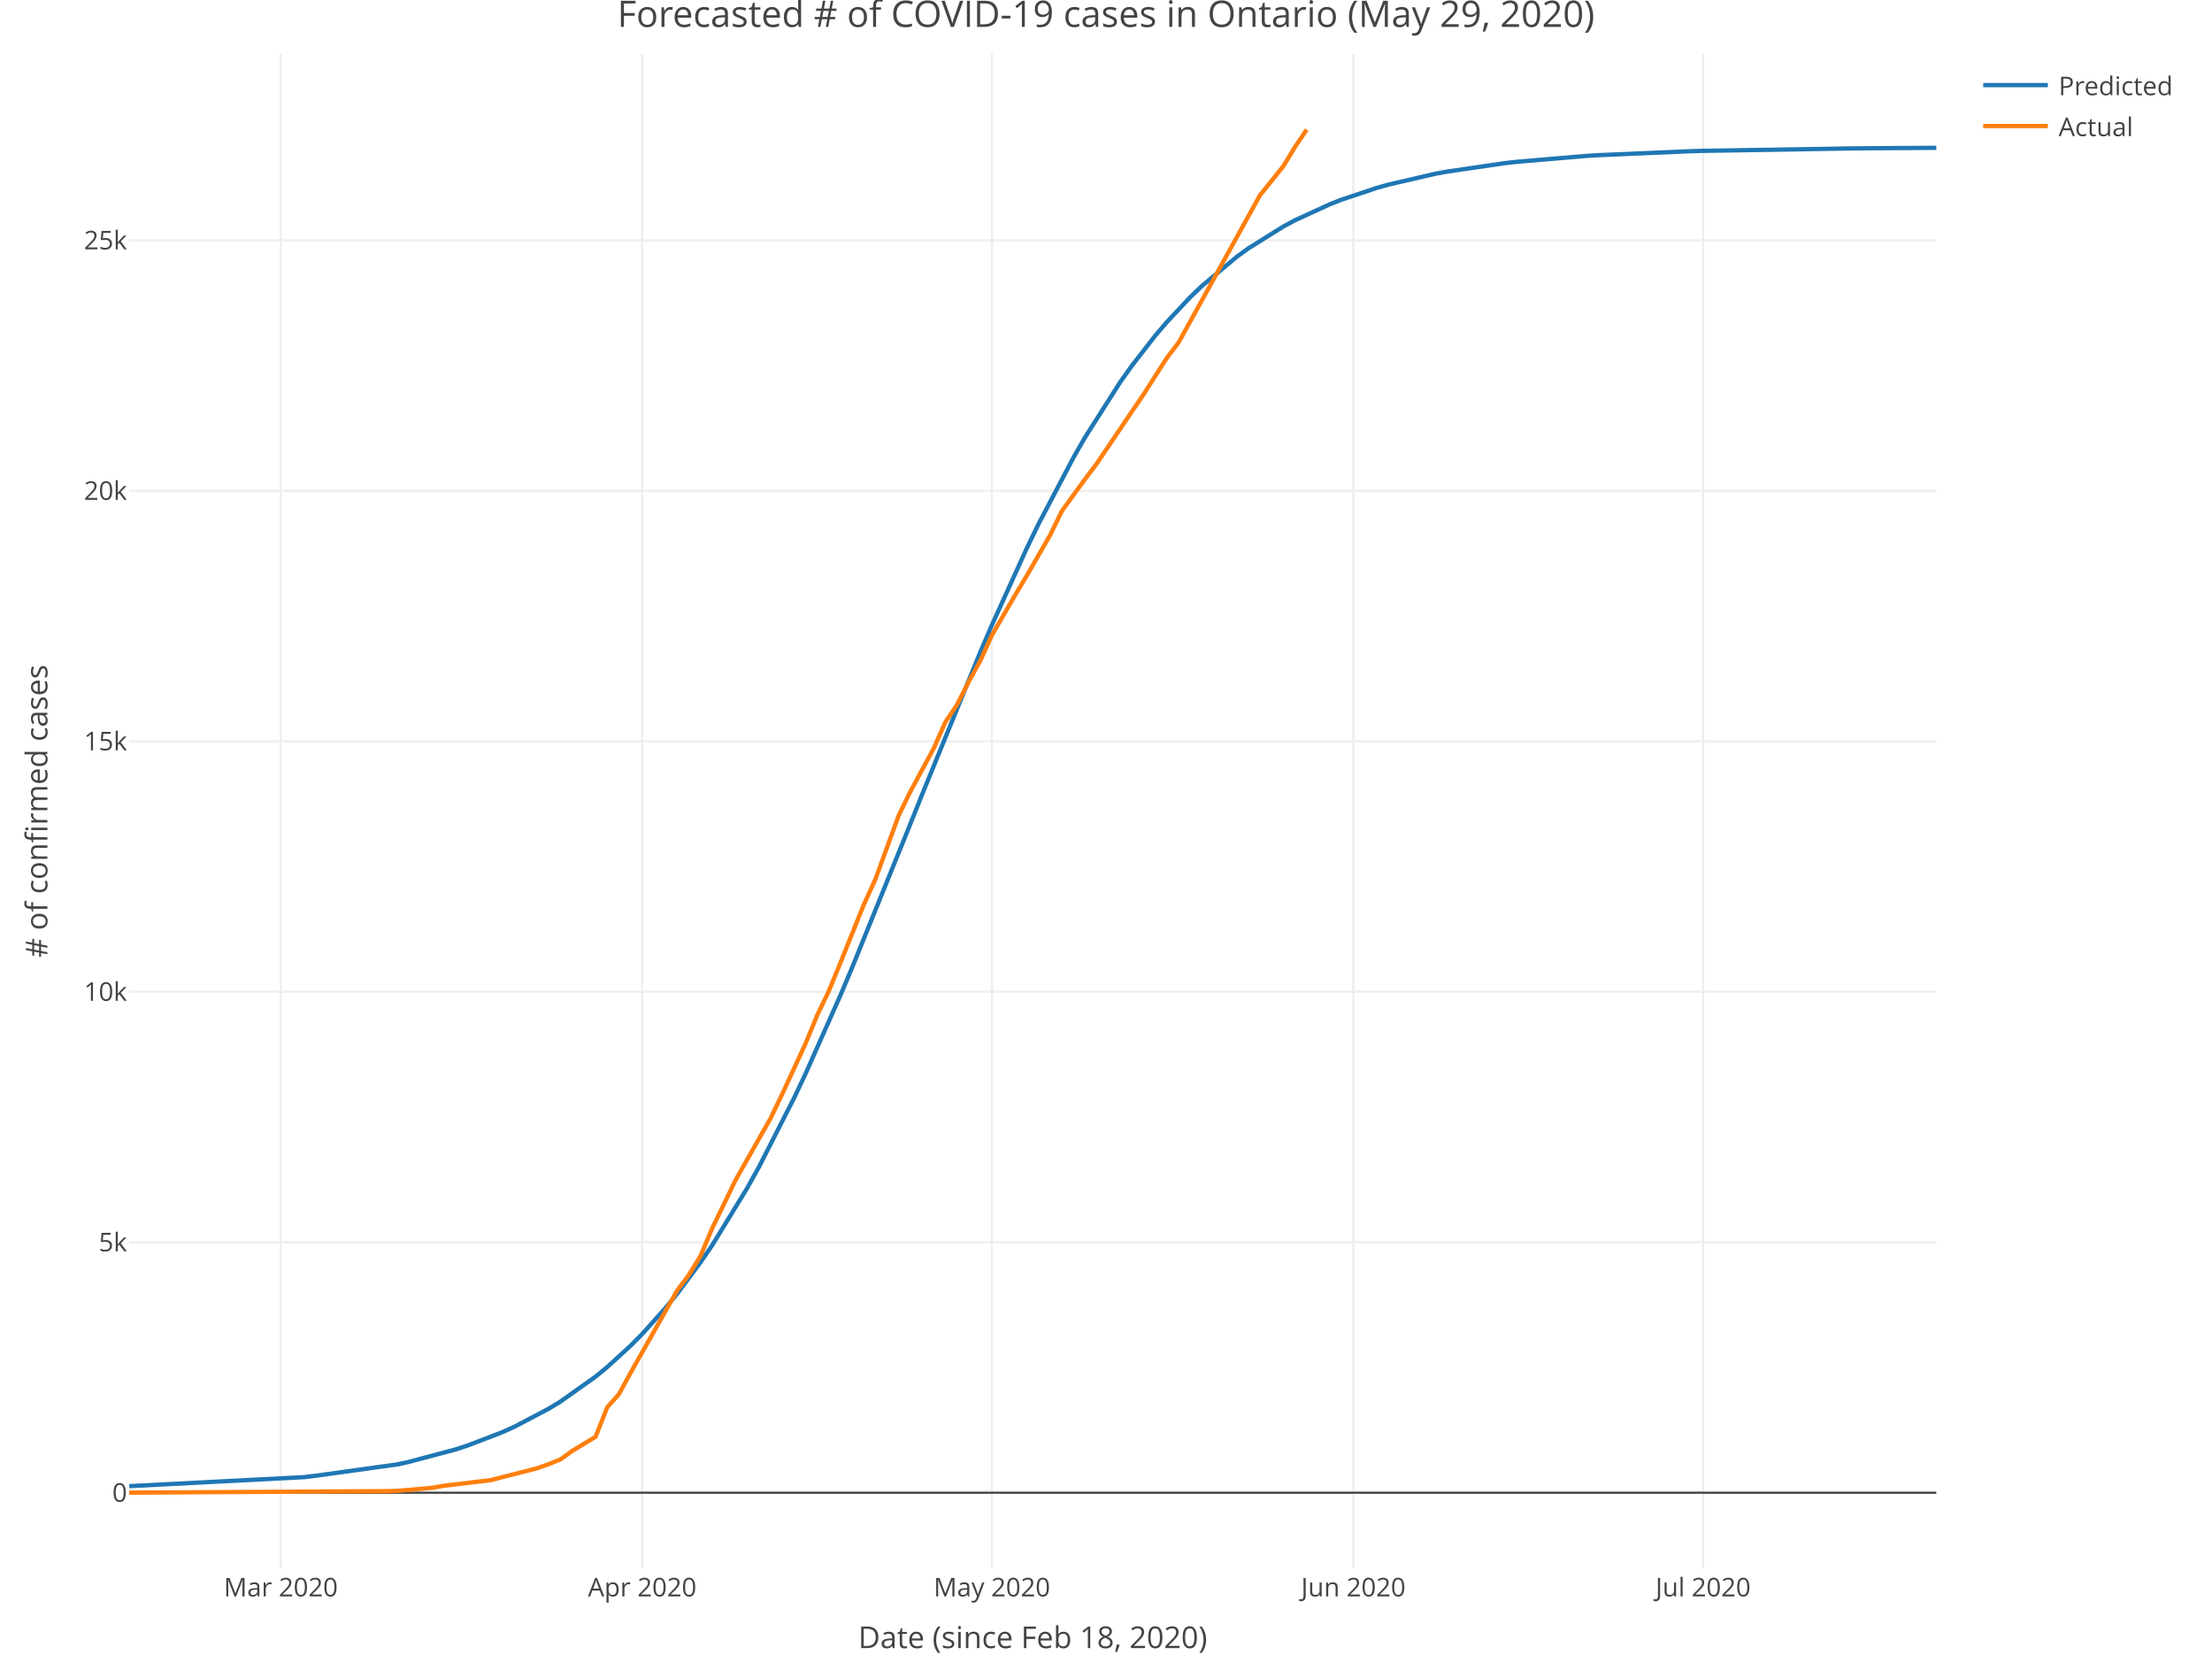
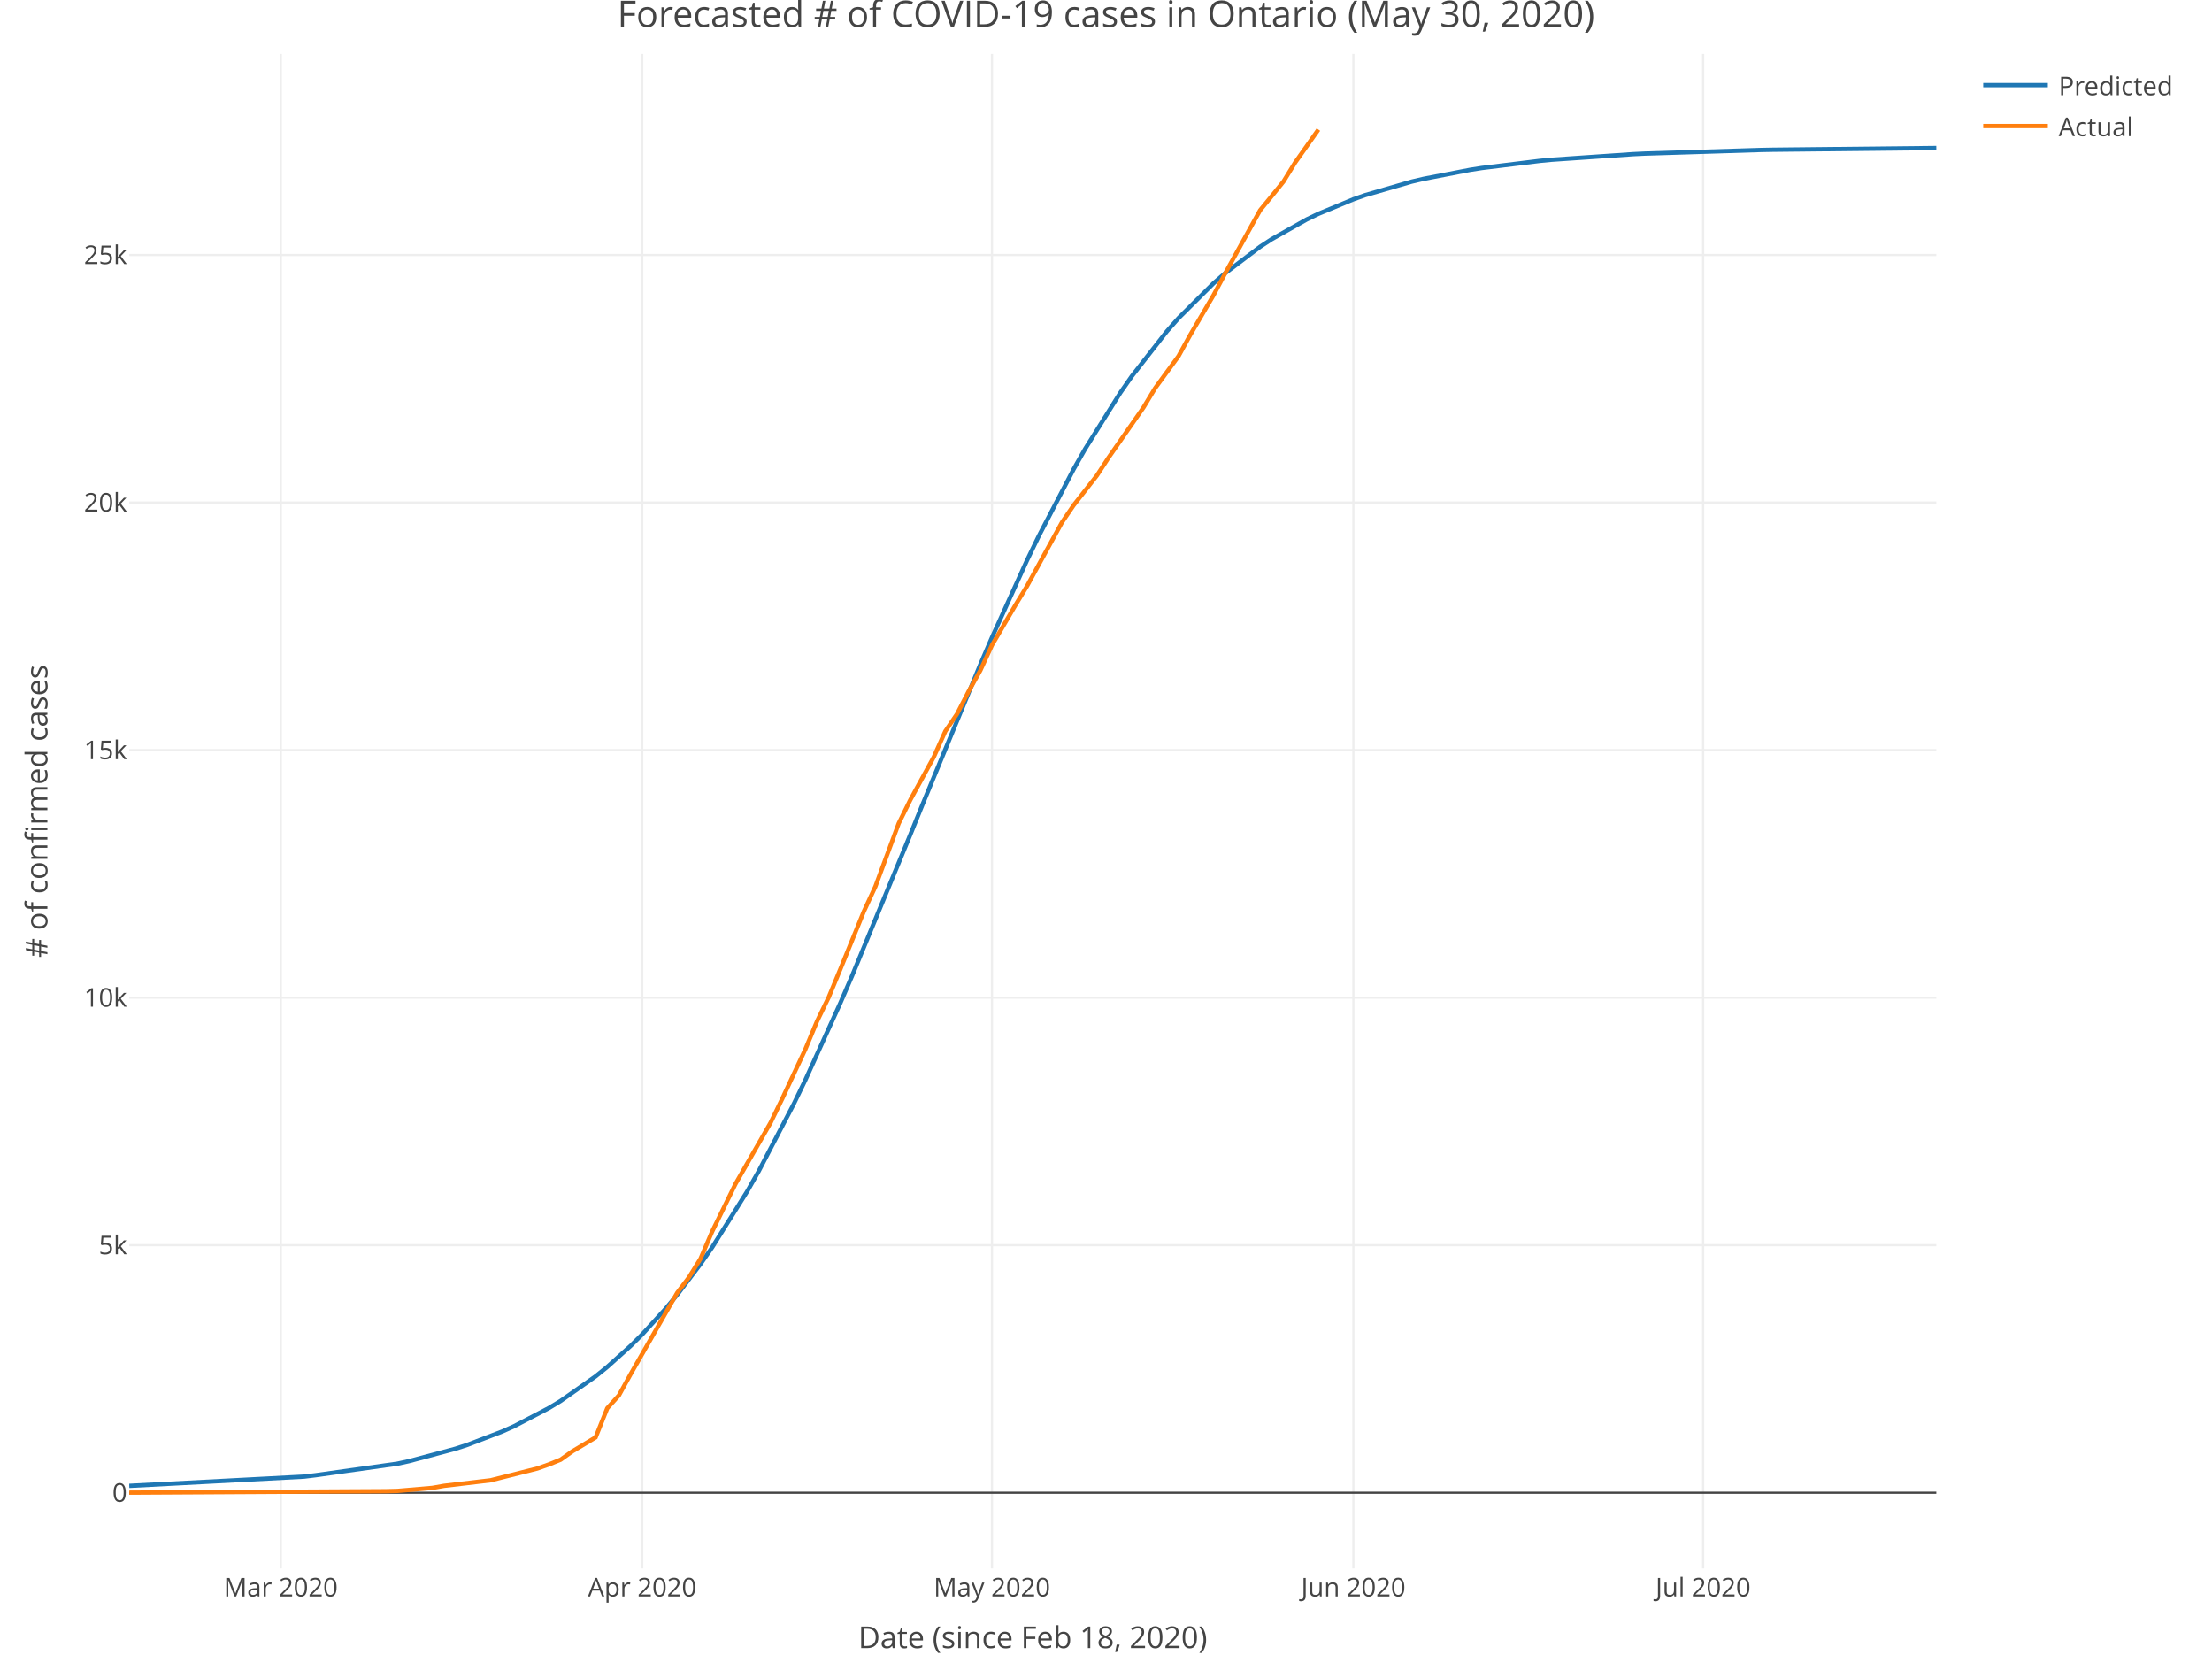
<svg xmlns="http://www.w3.org/2000/svg" class="main-svg" width="1027" height="768" style="" viewBox="0 0 1027 768">
  <rect x="0" y="0" width="1027" height="768" style="fill: rgb(255, 255, 255); fill-opacity: 1;" />
-   <defs id="defs-6ca66d">
+   <defs id="defs-a0844e">
    <g class="clips">
-       <clipPath id="clip6ca66dxyplot" class="plotclip">
+       <clipPath id="clipa0844exyplot" class="plotclip">
        <rect width="839" height="703" />
      </clipPath>
-       <clipPath class="axesclip" id="clip6ca66dx">
+       <clipPath class="axesclip" id="clipa0844ex">
        <rect x="60" y="0" width="839" height="768" />
      </clipPath>
-       <clipPath class="axesclip" id="clip6ca66dy">
+       <clipPath class="axesclip" id="clipa0844ey">
        <rect x="0" y="25" width="1027" height="703" />
      </clipPath>
-       <clipPath class="axesclip" id="clip6ca66dxy">
+       <clipPath class="axesclip" id="clipa0844exy">
        <rect x="60" y="25" width="839" height="703" />
      </clipPath>
    </g>
    <g class="gradients" />
  </defs>
  <g class="bglayer" />
  <g class="layer-below">
    <g class="imagelayer" />
    <g class="shapelayer" />
  </g>
  <g class="cartesianlayer">
    <g class="subplot xy">
      <g class="layer-subplot">
        <g class="shapelayer" />
        <g class="imagelayer" />
      </g>
      <g class="gridlayer">
        <g class="x">
          <path class="xgrid crisp" transform="translate(130.37,0)" d="M0,25v703" style="stroke: rgb(238, 238, 238); stroke-opacity: 1; stroke-width: 1px;" />
          <path class="xgrid crisp" transform="translate(298.17,0)" d="M0,25v703" style="stroke: rgb(238, 238, 238); stroke-opacity: 1; stroke-width: 1px;" />
          <path class="xgrid crisp" transform="translate(460.55,0)" d="M0,25v703" style="stroke: rgb(238, 238, 238); stroke-opacity: 1; stroke-width: 1px;" />
          <path class="xgrid crisp" transform="translate(628.35,0)" d="M0,25v703" style="stroke: rgb(238, 238, 238); stroke-opacity: 1; stroke-width: 1px;" />
          <path class="xgrid crisp" transform="translate(790.74,0)" d="M0,25v703" style="stroke: rgb(238, 238, 238); stroke-opacity: 1; stroke-width: 1px;" />
        </g>
        <g class="y">
-           <path class="ygrid crisp" transform="translate(0,576.61)" d="M60,0h839" style="stroke: rgb(238, 238, 238); stroke-opacity: 1; stroke-width: 1px;" />
-           <path class="ygrid crisp" transform="translate(0,460.34)" d="M60,0h839" style="stroke: rgb(238, 238, 238); stroke-opacity: 1; stroke-width: 1px;" />
-           <path class="ygrid crisp" transform="translate(0,344.07)" d="M60,0h839" style="stroke: rgb(238, 238, 238); stroke-opacity: 1; stroke-width: 1px;" />
-           <path class="ygrid crisp" transform="translate(0,227.81)" d="M60,0h839" style="stroke: rgb(238, 238, 238); stroke-opacity: 1; stroke-width: 1px;" />
-           <path class="ygrid crisp" transform="translate(0,111.54)" d="M60,0h839" style="stroke: rgb(238, 238, 238); stroke-opacity: 1; stroke-width: 1px;" />
+           <path class="ygrid crisp" transform="translate(0,577.97)" d="M60,0h839" style="stroke: rgb(238, 238, 238); stroke-opacity: 1; stroke-width: 1px;" />
+           <path class="ygrid crisp" transform="translate(0,463.07)" d="M60,0h839" style="stroke: rgb(238, 238, 238); stroke-opacity: 1; stroke-width: 1px;" />
+           <path class="ygrid crisp" transform="translate(0,348.17)" d="M60,0h839" style="stroke: rgb(238, 238, 238); stroke-opacity: 1; stroke-width: 1px;" />
+           <path class="ygrid crisp" transform="translate(0,233.26)" d="M60,0h839" style="stroke: rgb(238, 238, 238); stroke-opacity: 1; stroke-width: 1px;" />
+           <path class="ygrid crisp" transform="translate(0,118.36)" d="M60,0h839" style="stroke: rgb(238, 238, 238); stroke-opacity: 1; stroke-width: 1px;" />
        </g>
      </g>
      <g class="zerolinelayer">
        <path class="yzl zl crisp" transform="translate(0,692.87)" d="M60,0h839" style="stroke: rgb(68, 68, 68); stroke-opacity: 1; stroke-width: 1px;" />
      </g>
      <path class="xlines-below" />
      <path class="ylines-below" />
      <g class="overlines-below" />
      <g class="xaxislayer-below" />
      <g class="yaxislayer-below" />
      <g class="overaxes-below" />
-       <g class="plot" transform="translate(60, 25)" clip-path="url('#clip6ca66dxyplot')">
+       <g class="plot" transform="translate(60, 25)" clip-path="url('#clipa0844exyplot')">
        <g class="scatterlayer mlayer">
-           <g class="trace scatter traceb61daf" style="stroke-miterlimit: 2; opacity: 1;">
+           <g class="trace scatter trace5fea5a" style="stroke-miterlimit: 2; opacity: 1;">
            <g class="fills" />
            <g class="errorbars" />
            <g class="lines">
-               <path class="js-line" d="M0,664.82L81.19,660.64L86.61,659.99L124.5,654.71L129.91,653.54L151.56,647.76L156.97,646L173.21,639.78L178.63,637.35L194.86,628.82L200.28,625.51L216.52,613.97L221.93,609.54L232.75,599.66L238.17,594.2L248.99,582.12L254.41,575.49L265.23,560.94L270.65,553.01L286.88,526.53L292.3,516.79L308.54,484.95L313.95,473.5L330.19,436.99L335.6,424.19L362.66,357.44L368.08,343.87L395.14,277.66L400.55,265.07L416.79,229.32L422.21,218.16L438.45,187.27L443.86,177.86L460.1,152.36L465.51,144.76L476.34,130.83L481.75,124.49L492.57,112.98L497.99,107.77L514.23,94.18L519.64,90.26L535.88,80.12L541.29,77.22L557.53,69.76L562.94,67.65L579.18,62.23L584.59,60.7L606.25,55.69L611.66,54.68L638.72,50.72L644.14,50.11L676.61,47.36L682.03,47.03L725.33,45.17L730.74,45.02L801.11,43.87L806.52,43.82L839,43.61" style="vector-effect: non-scaling-stroke; fill: none; stroke: rgb(31, 119, 180); stroke-opacity: 1; stroke-width: 2px; opacity: 1;" />
+               <path class="js-line" d="M0,664.68L81.19,660.4L86.61,659.74L124.5,654.39L129.91,653.22L151.56,647.42L156.97,645.66L173.21,639.44L178.63,637.02L194.86,628.55L200.28,625.27L216.52,613.86L221.93,609.48L232.75,599.75L238.17,594.37L248.99,582.51L254.41,575.99L265.23,561.73L270.65,553.97L286.88,528.05L292.3,518.53L308.54,487.4L313.95,476.21L330.19,440.48L335.6,427.95L362.66,362.39L368.08,349.01L395.14,283.44L400.55,270.9L416.79,235.16L422.21,223.96L438.45,192.82L443.86,183.29L460.1,157.36L465.51,149.59L481.75,128.8L487.16,122.67L503.4,106.51L508.81,101.81L525.05,89.54L530.46,86L546.7,76.85L552.12,74.24L568.35,67.51L573.77,65.59L595.42,59.3L600.83,58.03L622.48,53.84L627.9,52.99L654.96,49.67L660.37,49.15L698.26,46.55L703.68,46.29L757.81,44.6L763.22,44.5L839,43.7" style="vector-effect: non-scaling-stroke; fill: none; stroke: rgb(31, 119, 180); stroke-opacity: 1; stroke-width: 2px; opacity: 1;" />
            </g>
            <g class="points" />
            <g class="text" />
          </g>
-           <g class="trace scatter tracef183ab" style="stroke-miterlimit: 2; opacity: 1;">
+           <g class="trace scatter trace33f62c" style="stroke-miterlimit: 2; opacity: 1;">
            <g class="fills" />
            <g class="errorbars" />
            <g class="lines">
-               <path class="js-line" d="M0,667.83L119.08,667.15L124.5,667.01L140.74,665.59L146.15,664.62L167.8,662.04L173.21,660.64L189.45,656.5L194.86,654.57L200.28,652.36L205.69,648.46L216.52,641.9L221.93,628.2L227.34,622.16L232.75,612.25L254.41,573.98L259.82,566.79L265.23,557.98L270.65,545.19L281.47,522.84L286.88,513.29L297.71,494.17L303.12,482.94L313.95,459.5L319.36,446.39L324.77,435.11L330.19,421.9L341.01,395L346.43,383.14L357.25,353.51L362.66,342.44L373.49,322.42L378.9,310.21L384.32,302.14L389.73,291.47L395.14,281.68L400.55,269.8L411.38,251.1L416.79,242.1L427.62,223.25L433.03,212.15L443.86,197.27L449.27,190.11L465.51,166.04L470.92,158.11L481.75,141.12L487.16,134.05L525.05,65.52L530.46,58.85L535.88,52.06L541.29,43.15L546.7,35.15" style="vector-effect: non-scaling-stroke; fill: none; stroke: rgb(255, 127, 14); stroke-opacity: 1; stroke-width: 2px; opacity: 1;" />
+               <path class="js-line" d="M0,667.83L119.08,667.16L124.5,667.02L140.74,665.62L146.15,664.66L167.8,662.1L173.21,660.73L189.45,656.64L194.86,654.73L200.28,652.54L205.69,648.68L216.52,642.2L221.93,628.67L227.34,622.69L232.75,612.9L254.41,575.08L259.82,567.98L265.23,559.27L270.65,546.63L281.47,524.54L286.88,515.1L297.71,496.21L303.12,485.11L313.95,461.94L319.36,448.98L324.77,437.84L330.19,424.78L341.01,398.2L346.43,386.48L357.25,357.2L362.66,346.26L373.49,326.47L378.9,314.41L384.32,306.44L389.73,295.89L395.14,286.21L400.55,274.47L411.38,255.99L416.79,247.1L433.03,217.5L438.45,209.55L449.27,195.71L454.68,187.42L470.92,164.09L476.34,155.11L487.16,140.31L492.57,130.5L503.4,112.04L508.81,101.91L525.05,72.59L530.46,65.99L535.88,59.28L541.29,50.48L552.12,35.15" style="vector-effect: non-scaling-stroke; fill: none; stroke: rgb(255, 127, 14); stroke-opacity: 1; stroke-width: 2px; opacity: 1;" />
            </g>
            <g class="points" />
            <g class="text" />
          </g>
        </g>
      </g>
      <g class="overplot" />
      <path class="xlines-above crisp" style="fill: none;" d="M0,0" />
      <path class="ylines-above crisp" style="fill: none;" d="M0,0" />
      <g class="overlines-above" />
      <g class="xaxislayer-above">
        <g class="xtick">
          <text text-anchor="middle" x="0" y="741" transform="translate(130.37,0)" style="font-family: 'Open Sans', verdana, arial, sans-serif; font-size: 12px; fill: rgb(68, 68, 68); fill-opacity: 1; white-space: pre;">Mar 2020</text>
        </g>
        <g class="xtick">
          <text text-anchor="middle" x="0" y="741" transform="translate(298.17,0)" style="font-family: 'Open Sans', verdana, arial, sans-serif; font-size: 12px; fill: rgb(68, 68, 68); fill-opacity: 1; white-space: pre;">Apr 2020</text>
        </g>
        <g class="xtick">
          <text text-anchor="middle" x="0" y="741" transform="translate(460.55,0)" style="font-family: 'Open Sans', verdana, arial, sans-serif; font-size: 12px; fill: rgb(68, 68, 68); fill-opacity: 1; white-space: pre;">May 2020</text>
        </g>
        <g class="xtick">
          <text text-anchor="middle" x="0" y="741" transform="translate(628.35,0)" style="font-family: 'Open Sans', verdana, arial, sans-serif; font-size: 12px; fill: rgb(68, 68, 68); fill-opacity: 1; white-space: pre;">Jun 2020</text>
        </g>
        <g class="xtick">
          <text text-anchor="middle" x="0" y="741" transform="translate(790.74,0)" style="font-family: 'Open Sans', verdana, arial, sans-serif; font-size: 12px; fill: rgb(68, 68, 68); fill-opacity: 1; white-space: pre;">Jul 2020</text>
        </g>
      </g>
      <g class="yaxislayer-above">
        <g class="ytick">
          <text text-anchor="end" x="59" y="4.2" transform="translate(0,692.87)" style="font-family: 'Open Sans', verdana, arial, sans-serif; font-size: 12px; fill: rgb(68, 68, 68); fill-opacity: 1; white-space: pre;">0</text>
        </g>
        <g class="ytick">
-           <text text-anchor="end" x="59" y="4.2" transform="translate(0,576.61)" style="font-family: 'Open Sans', verdana, arial, sans-serif; font-size: 12px; fill: rgb(68, 68, 68); fill-opacity: 1; white-space: pre;">5k</text>
+           <text text-anchor="end" x="59" y="4.2" transform="translate(0,577.97)" style="font-family: 'Open Sans', verdana, arial, sans-serif; font-size: 12px; fill: rgb(68, 68, 68); fill-opacity: 1; white-space: pre;">5k</text>
        </g>
        <g class="ytick">
-           <text text-anchor="end" x="59" y="4.2" transform="translate(0,460.34)" style="font-family: 'Open Sans', verdana, arial, sans-serif; font-size: 12px; fill: rgb(68, 68, 68); fill-opacity: 1; white-space: pre;">10k</text>
+           <text text-anchor="end" x="59" y="4.2" transform="translate(0,463.07)" style="font-family: 'Open Sans', verdana, arial, sans-serif; font-size: 12px; fill: rgb(68, 68, 68); fill-opacity: 1; white-space: pre;">10k</text>
        </g>
        <g class="ytick">
-           <text text-anchor="end" x="59" y="4.2" transform="translate(0,344.07)" style="font-family: 'Open Sans', verdana, arial, sans-serif; font-size: 12px; fill: rgb(68, 68, 68); fill-opacity: 1; white-space: pre;">15k</text>
+           <text text-anchor="end" x="59" y="4.2" transform="translate(0,348.17)" style="font-family: 'Open Sans', verdana, arial, sans-serif; font-size: 12px; fill: rgb(68, 68, 68); fill-opacity: 1; white-space: pre;">15k</text>
        </g>
        <g class="ytick">
-           <text text-anchor="end" x="59" y="4.2" transform="translate(0,227.81)" style="font-family: 'Open Sans', verdana, arial, sans-serif; font-size: 12px; fill: rgb(68, 68, 68); fill-opacity: 1; white-space: pre;">20k</text>
+           <text text-anchor="end" x="59" y="4.2" transform="translate(0,233.26)" style="font-family: 'Open Sans', verdana, arial, sans-serif; font-size: 12px; fill: rgb(68, 68, 68); fill-opacity: 1; white-space: pre;">20k</text>
        </g>
        <g class="ytick">
-           <text text-anchor="end" x="59" y="4.2" transform="translate(0,111.54)" style="font-family: 'Open Sans', verdana, arial, sans-serif; font-size: 12px; fill: rgb(68, 68, 68); fill-opacity: 1; white-space: pre;">25k</text>
+           <text text-anchor="end" x="59" y="4.2" transform="translate(0,118.36)" style="font-family: 'Open Sans', verdana, arial, sans-serif; font-size: 12px; fill: rgb(68, 68, 68); fill-opacity: 1; white-space: pre;">25k</text>
        </g>
      </g>
      <g class="overaxes-above" />
    </g>
  </g>
  <g class="polarlayer" />
  <g class="ternarylayer" />
  <g class="geolayer" />
  <g class="funnelarealayer" />
  <g class="pielayer" />
  <g class="treemaplayer" />
  <g class="sunburstlayer" />
  <g class="glimages" />
-   <defs id="topdefs-6ca66d">
+   <defs id="topdefs-a0844e">
    <g class="clips" />
-     <clipPath id="legend6ca66d">
+     <clipPath id="legenda0844e">
      <rect width="101" height="48" x="0" y="0" />
    </clipPath>
  </defs>
  <g class="layer-above">
    <g class="imagelayer" />
    <g class="shapelayer" />
  </g>
  <g class="infolayer">
    <g class="legend" pointer-events="all" transform="translate(915.78, 25)">
      <rect class="bg" shape-rendering="crispEdges" style="stroke: rgb(68, 68, 68); stroke-opacity: 1; fill: rgb(255, 255, 255); fill-opacity: 1; stroke-width: 0px;" width="101" height="48" x="0" y="0" />
-       <g class="scrollbox" transform="translate(0, 0)" clip-path="url('#legend6ca66d')">
+       <g class="scrollbox" transform="translate(0, 0)" clip-path="url('#legenda0844e')">
        <g class="groups">
          <g class="traces" style="opacity: 1;" transform="translate(0, 14.5)">
            <text class="legendtext user-select-none" text-anchor="start" x="40" y="4.68" style="font-family: 'Open Sans', verdana, arial, sans-serif; font-size: 12px; fill: rgb(68, 68, 68); fill-opacity: 1; white-space: pre;">Predicted</text>
            <g class="layers" style="opacity: 1;">
              <g class="legendfill" />
              <g class="legendlines">
                <path class="js-line" d="M5,0h30" style="fill: none; stroke: rgb(31, 119, 180); stroke-opacity: 1; stroke-width: 2px;" />
              </g>
              <g class="legendsymbols">
                <g class="legendpoints" />
              </g>
            </g>
            <rect class="legendtoggle" pointer-events="all" x="0" y="-9.5" width="95.891" height="19" style="cursor: pointer; fill: rgb(0, 0, 0); fill-opacity: 0;" />
          </g>
          <g class="traces" style="opacity: 1;" transform="translate(0, 33.5)">
            <text class="legendtext user-select-none" text-anchor="start" x="40" y="4.68" style="font-family: 'Open Sans', verdana, arial, sans-serif; font-size: 12px; fill: rgb(68, 68, 68); fill-opacity: 1; white-space: pre;">Actual</text>
            <g class="layers" style="opacity: 1;">
              <g class="legendfill" />
              <g class="legendlines">
                <path class="js-line" d="M5,0h30" style="fill: none; stroke: rgb(255, 127, 14); stroke-opacity: 1; stroke-width: 2px;" />
              </g>
              <g class="legendsymbols">
                <g class="legendpoints" />
              </g>
            </g>
            <rect class="legendtoggle" pointer-events="all" x="0" y="-9.5" width="95.891" height="19" style="cursor: pointer; fill: rgb(0, 0, 0); fill-opacity: 0;" />
          </g>
        </g>
      </g>
      <rect class="scrollbar" rx="20" ry="3" width="0" height="0" style="fill: rgb(128, 139, 164); fill-opacity: 1;" x="0" y="0" />
    </g>
    <g class="g-gtitle">
-       <text class="gtitle" x="513.5" y="12.5" text-anchor="middle" dy="0em" style="font-family: 'Open Sans', verdana, arial, sans-serif; font-size: 17px; fill: rgb(68, 68, 68); opacity: 1; font-weight: normal; white-space: pre;">Forecasted # of COVID-19 cases in Ontario (May 29, 2020)</text>
+       <text class="gtitle" x="513.5" y="12.5" text-anchor="middle" dy="0em" style="font-family: 'Open Sans', verdana, arial, sans-serif; font-size: 17px; fill: rgb(68, 68, 68); opacity: 1; font-weight: normal; white-space: pre;">Forecasted # of COVID-19 cases in Ontario (May 30, 2020)</text>
    </g>
    <g class="g-xtitle" transform="translate(0,-15)">
      <text class="xtitle" x="479.5" y="780" text-anchor="middle" style="font-family: 'Open Sans', verdana, arial, sans-serif; font-size: 14px; fill: rgb(68, 68, 68); opacity: 1; font-weight: normal; white-space: pre;">Date (since Feb 18, 2020)</text>
    </g>
    <g class="g-ytitle">
      <text class="ytitle" transform="rotate(-90,22,376.5)" x="22" y="376.5" text-anchor="middle" style="font-family: 'Open Sans', verdana, arial, sans-serif; font-size: 14px; fill: rgb(68, 68, 68); opacity: 1; font-weight: normal; white-space: pre;"># of confirmed cases</text>
    </g>
  </g>
</svg>
